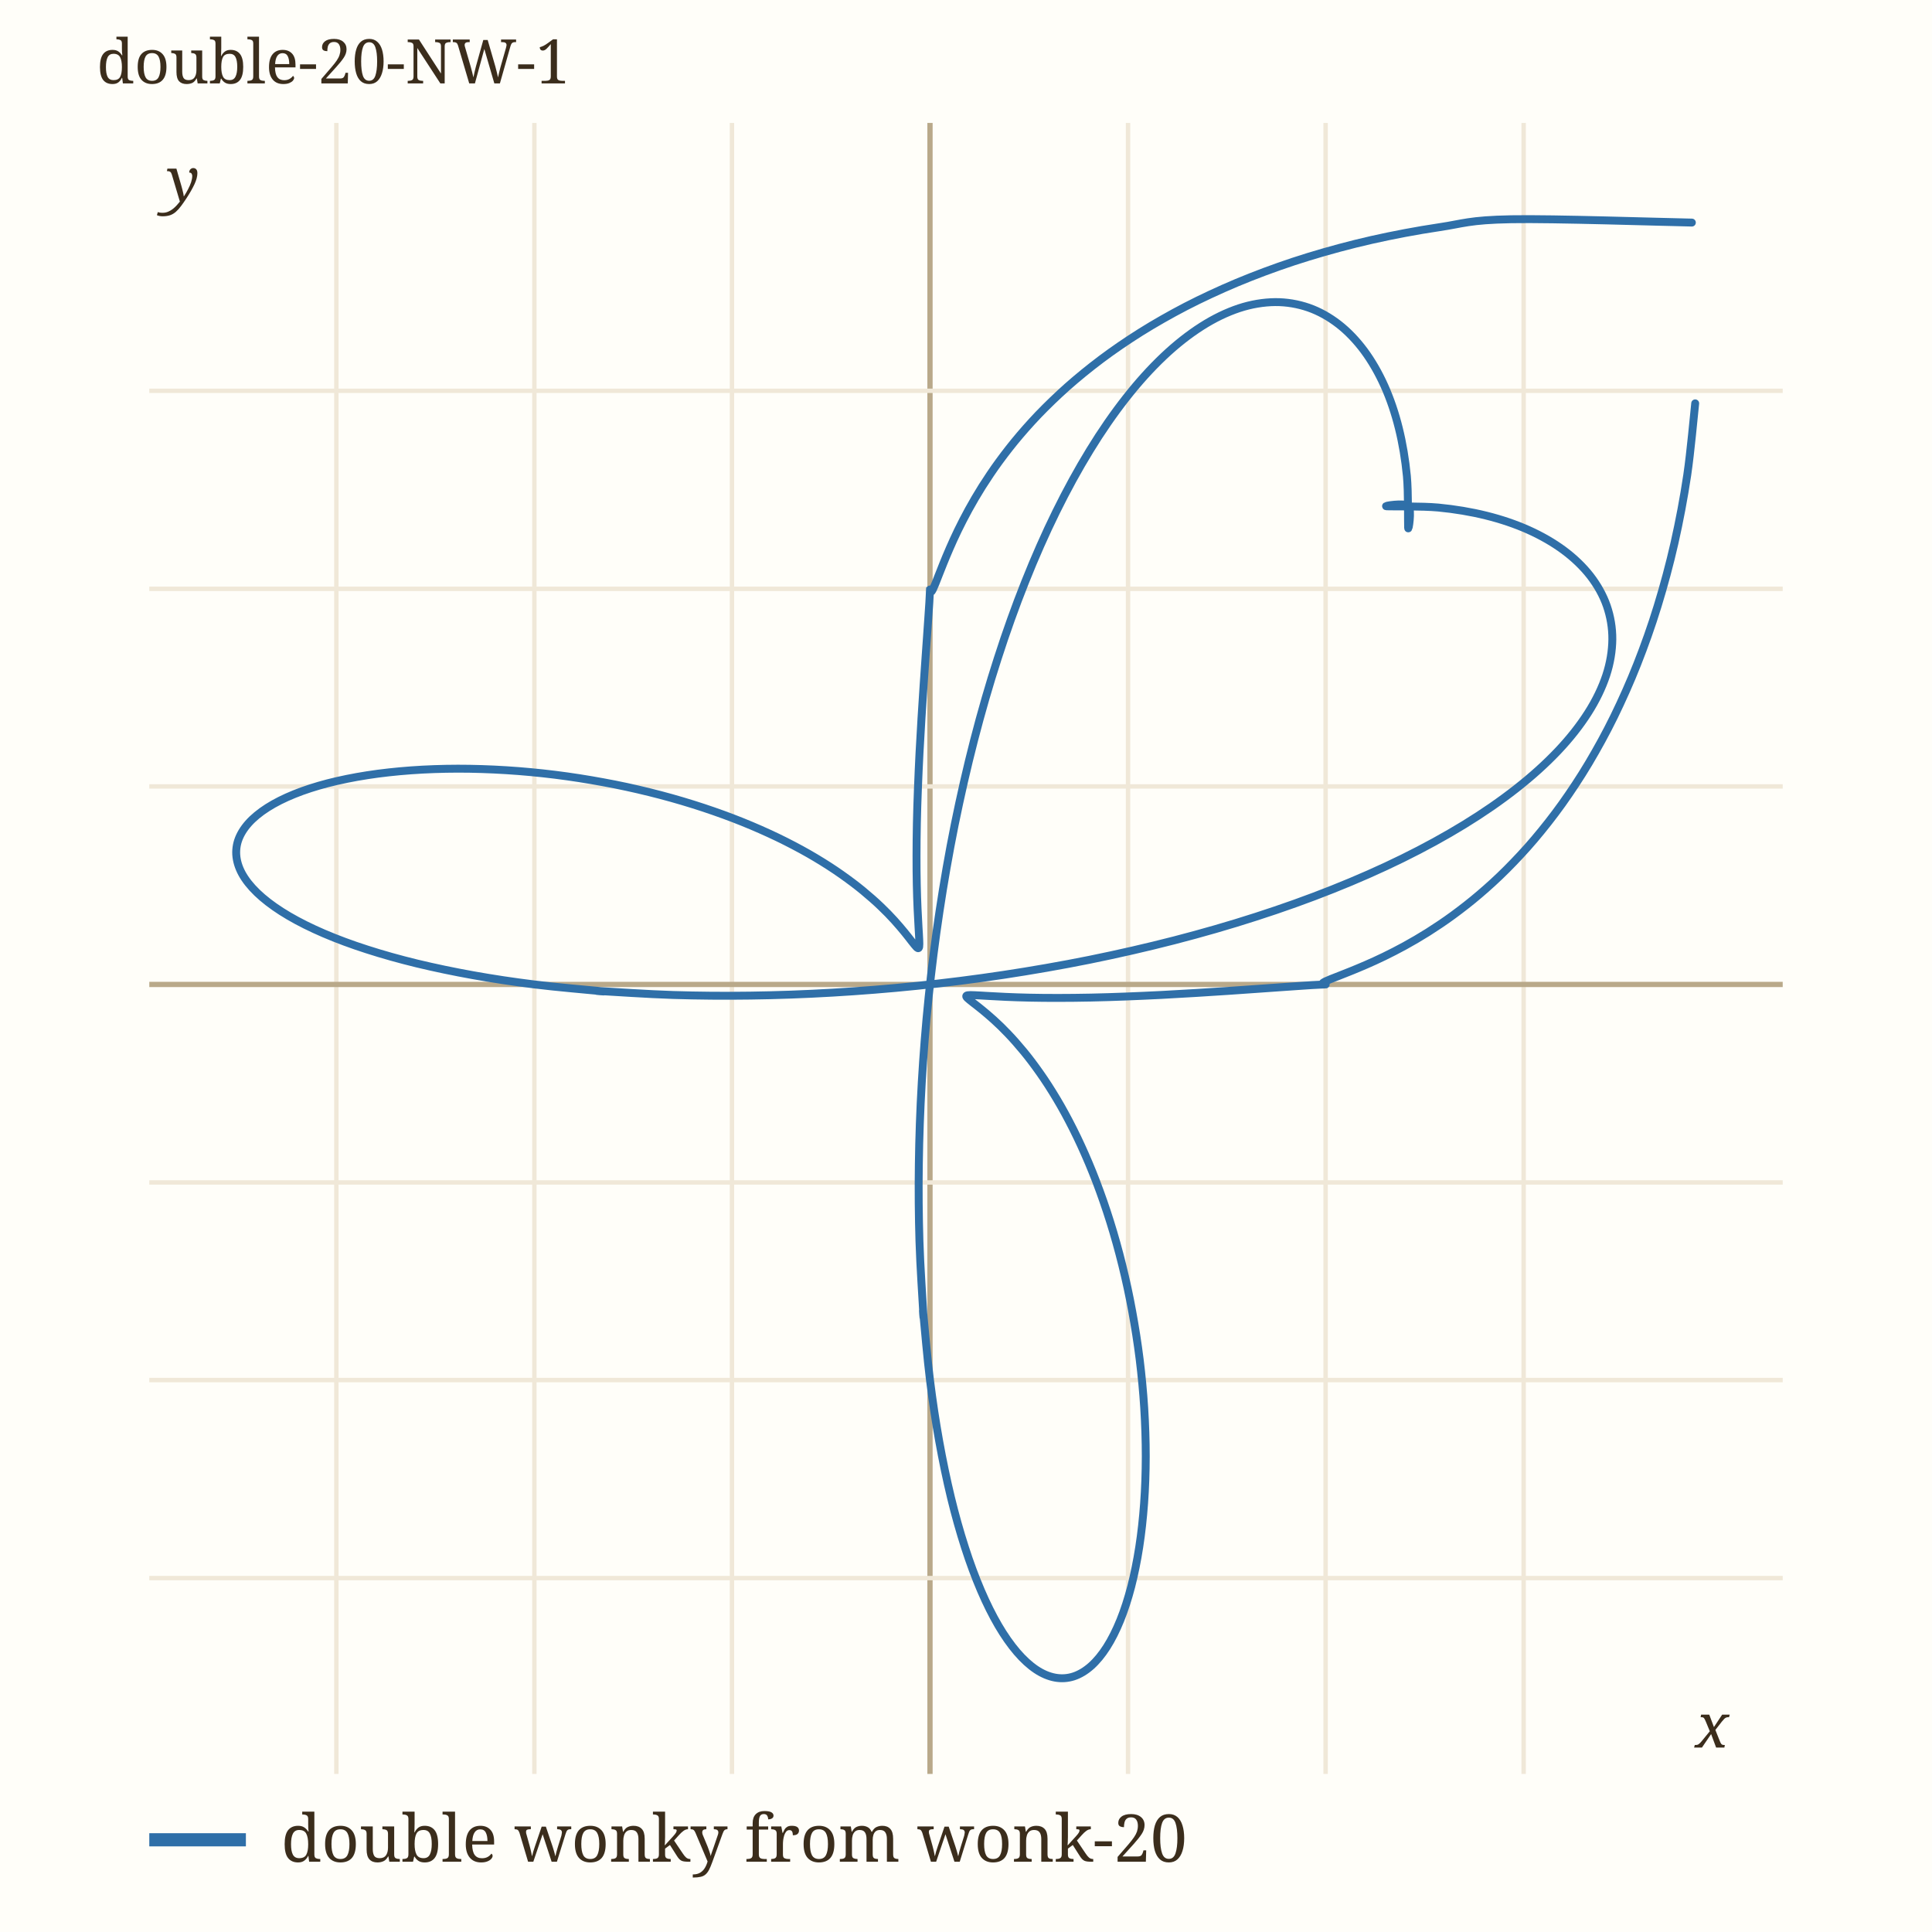
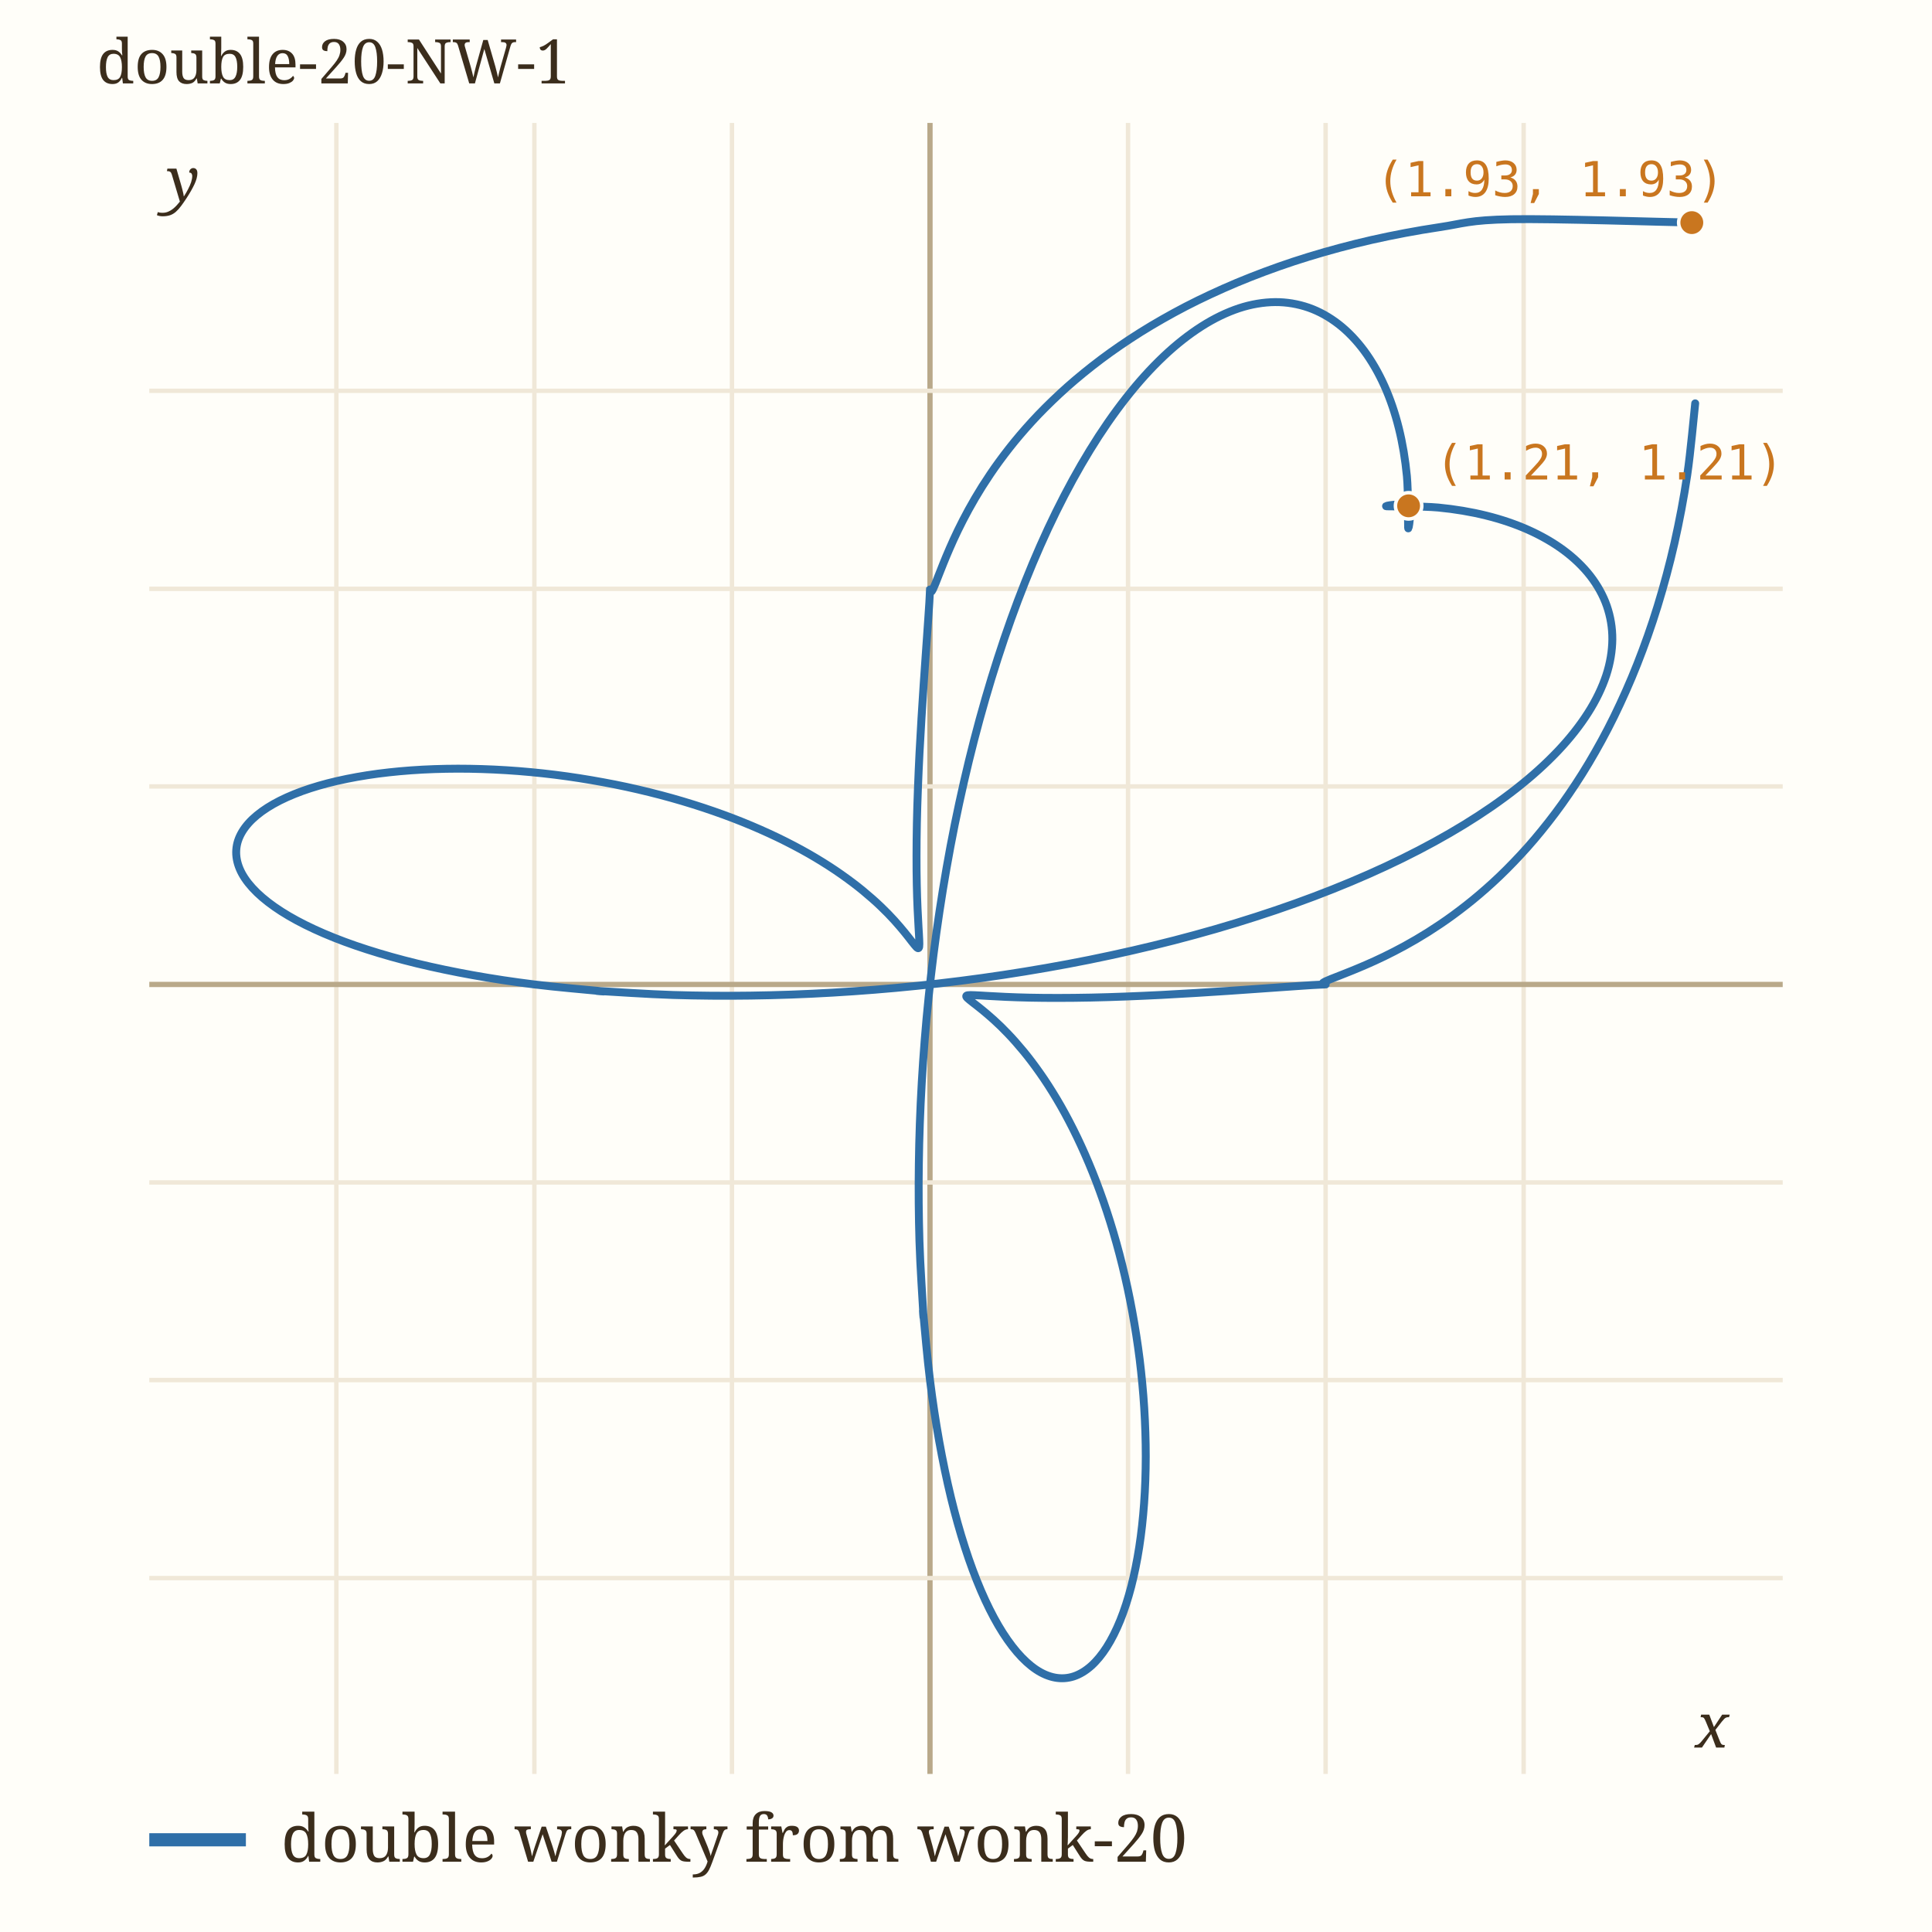
<svg xmlns="http://www.w3.org/2000/svg" viewBox="0 0 440 440" width="440" height="440" role="img" aria-label="double-20-NW-1" data-panel="double-20-NW-1">
  <rect x="0" y="0" width="440" height="440" fill="#fffef9" />
  <clipPath id="clip-double-20-NW-1">
    <rect x="34" y="28" width="372" height="376" />
  </clipPath>
  <g clip-path="url(#clip-double-20-NW-1)">
    <line x1="76.6" x2="76.6" y1="28" y2="404" stroke="#f0e8d8" stroke-width="1" />
    <text x="76.6" y="418.0" font-family="ui-monospace, Menlo, monospace" font-size="11" fill="#9c8a6a" text-anchor="middle">-1.5</text>
    <line x1="121.7" x2="121.7" y1="28" y2="404" stroke="#f0e8d8" stroke-width="1" />
    <text x="121.7" y="418.0" font-family="ui-monospace, Menlo, monospace" font-size="11" fill="#9c8a6a" text-anchor="middle">-1</text>
    <line x1="166.7" x2="166.7" y1="28" y2="404" stroke="#f0e8d8" stroke-width="1" />
    <text x="166.7" y="418.0" font-family="ui-monospace, Menlo, monospace" font-size="11" fill="#9c8a6a" text-anchor="middle">-0.5</text>
    <line x1="211.8" x2="211.8" y1="28" y2="404" stroke="#b9a98a" stroke-width="1.2" />
    <line x1="256.9" x2="256.9" y1="28" y2="404" stroke="#f0e8d8" stroke-width="1" />
    <text x="256.9" y="418.0" font-family="ui-monospace, Menlo, monospace" font-size="11" fill="#9c8a6a" text-anchor="middle">0.5</text>
    <line x1="301.9" x2="301.9" y1="28" y2="404" stroke="#f0e8d8" stroke-width="1" />
    <text x="301.9" y="418.0" font-family="ui-monospace, Menlo, monospace" font-size="11" fill="#9c8a6a" text-anchor="middle">1</text>
    <line x1="347.0" x2="347.0" y1="28" y2="404" stroke="#f0e8d8" stroke-width="1" />
    <text x="347.0" y="418.0" font-family="ui-monospace, Menlo, monospace" font-size="11" fill="#9c8a6a" text-anchor="middle">1.5</text>
    <line x1="34" x2="406" y1="359.4" y2="359.4" stroke="#f0e8d8" stroke-width="1" />
    <text x="28.0" y="363.4" font-family="ui-monospace, Menlo, monospace" font-size="11" fill="#9c8a6a" text-anchor="end">-1.5</text>
    <line x1="34" x2="406" y1="314.3" y2="314.3" stroke="#f0e8d8" stroke-width="1" />
    <text x="28.0" y="318.3" font-family="ui-monospace, Menlo, monospace" font-size="11" fill="#9c8a6a" text-anchor="end">-1</text>
    <line x1="34" x2="406" y1="269.3" y2="269.3" stroke="#f0e8d8" stroke-width="1" />
    <text x="28.0" y="273.3" font-family="ui-monospace, Menlo, monospace" font-size="11" fill="#9c8a6a" text-anchor="end">-0.5</text>
    <line x1="34" x2="406" y1="224.2" y2="224.2" stroke="#b9a98a" stroke-width="1.2" />
    <line x1="34" x2="406" y1="179.1" y2="179.1" stroke="#f0e8d8" stroke-width="1" />
    <text x="28.0" y="183.1" font-family="ui-monospace, Menlo, monospace" font-size="11" fill="#9c8a6a" text-anchor="end">0.5</text>
    <line x1="34" x2="406" y1="134.1" y2="134.1" stroke="#f0e8d8" stroke-width="1" />
    <text x="28.0" y="138.1" font-family="ui-monospace, Menlo, monospace" font-size="11" fill="#9c8a6a" text-anchor="end">1</text>
    <line x1="34" x2="406" y1="89.0" y2="89.0" stroke="#f0e8d8" stroke-width="1" />
    <text x="28.0" y="93.0" font-family="ui-monospace, Menlo, monospace" font-size="11" fill="#9c8a6a" text-anchor="end">1.5</text>
    <path d="M385.31,50.69 C378.45,50.57 353.72,49.75 344.14,49.93 C334.56,50.10 333.12,50.96 327.83,51.74 C322.54,52.53 317.35,53.52 312.37,54.64 C307.40,55.77 302.57,57.08 297.97,58.49 C293.37,59.90 288.95,61.48 284.76,63.13 C280.57,64.78 276.59,66.57 272.83,68.40 C269.07,70.24 265.54,72.19 262.22,74.16 C258.90,76.14 255.81,78.19 252.92,80.25 C250.03,82.32 247.36,84.43 244.88,86.53 C242.40,88.63 240.14,90.76 238.04,92.85 C235.94,94.94 234.04,97.04 232.30,99.08 C230.55,101.13 228.99,103.15 227.55,105.11 C226.12,107.06 224.85,108.98 223.69,110.80 C222.54,112.63 221.52,114.39 220.60,116.06 C219.68,117.72 218.89,119.31 218.17,120.77 C217.45,122.24 216.84,123.62 216.29,124.87 C215.74,126.12 215.28,127.26 214.86,128.28 C214.45,129.29 214.11,130.18 213.80,130.95 C213.50,131.72 213.26,132.36 213.04,132.89 C212.82,133.42 212.66,133.81 212.51,134.12 C212.36,134.42 212.25,134.60 212.16,134.72 C212.07,134.83 212.00,134.83 211.95,134.81 C211.90,134.79 211.87,134.67 211.84,134.58 C211.82,134.49 211.81,134.34 211.80,134.25 C211.79,134.17 211.80,134.07 211.80,134.08 C211.79,134.10 211.80,134.14 211.79,134.35 C211.78,134.55 211.77,134.83 211.75,135.31 C211.73,135.78 211.70,136.39 211.65,137.20 C211.60,138.02 211.53,139.00 211.45,140.20 C211.37,141.40 211.28,142.81 211.16,144.40 C211.05,146.00 210.92,147.82 210.78,149.80 C210.64,151.77 210.49,153.96 210.33,156.26 C210.18,158.56 210.01,161.06 209.86,163.60 C209.70,166.13 209.55,168.82 209.41,171.49 C209.28,174.16 209.15,176.92 209.05,179.60 C208.95,182.27 208.86,184.98 208.81,187.53 C208.76,190.09 208.73,192.61 208.73,194.94 C208.72,197.27 208.75,199.49 208.79,201.50 C208.83,203.50 208.90,205.35 208.97,206.96 C209.04,208.57 209.13,209.98 209.19,211.16 C209.25,212.34 209.33,213.30 209.35,214.04 C209.38,214.77 209.39,215.28 209.34,215.60 C209.28,215.91 209.20,216.00 209.02,215.93 C208.84,215.86 208.60,215.58 208.26,215.17 C207.91,214.77 207.49,214.18 206.94,213.49 C206.39,212.81 205.75,211.97 204.96,211.07 C204.18,210.16 203.28,209.14 202.23,208.07 C201.18,207.01 200.00,205.85 198.66,204.68 C197.32,203.50 195.84,202.26 194.19,201.02 C192.55,199.79 190.76,198.51 188.80,197.25 C186.84,195.99 184.72,194.71 182.44,193.47 C180.16,192.23 177.72,190.99 175.12,189.80 C172.53,188.61 169.77,187.44 166.87,186.33 C163.98,185.23 160.92,184.16 157.75,183.17 C154.59,182.18 151.27,181.25 147.87,180.41 C144.47,179.57 140.94,178.80 137.36,178.15 C133.79,177.49 130.11,176.91 126.43,176.45 C122.76,176.00 119.01,175.64 115.31,175.41 C111.62,175.18 107.89,175.06 104.28,175.06 C100.66,175.07 97.05,175.19 93.62,175.44 C90.18,175.69 86.80,176.06 83.65,176.55 C80.49,177.04 77.45,177.66 74.68,178.37 C71.91,179.09 69.30,179.93 67.01,180.86 C64.71,181.79 62.64,182.83 60.90,183.94 C59.16,185.05 57.69,186.26 56.58,187.51 C55.46,188.77 54.66,190.11 54.21,191.47 C53.77,192.83 53.67,194.26 53.93,195.69 C54.19,197.12 54.80,198.59 55.77,200.04 C56.74,201.49 58.08,202.96 59.75,204.39 C61.42,205.82 63.45,207.25 65.79,208.62 C68.13,209.99 70.82,211.33 73.78,212.60 C76.75,213.87 80.04,215.10 83.57,216.23 C87.10,217.37 90.94,218.45 94.97,219.43 C99.00,220.40 103.30,221.30 107.75,222.10 C112.20,222.90 116.83,223.60 121.68,224.20 C126.52,224.81 134.29,225.47 136.81,225.72 C139.34,225.97 134.07,225.57 136.81,225.72 C139.56,225.87 147.61,226.43 153.30,226.60 C158.99,226.77 164.91,226.83 170.95,226.74 C176.99,226.66 183.24,226.44 189.55,226.07 C195.86,225.70 202.34,225.19 208.83,224.52 C215.32,223.85 221.92,223.02 228.47,222.03 C235.03,221.04 241.64,219.89 248.14,218.58 C254.64,217.26 261.14,215.78 267.46,214.15 C273.77,212.52 280.03,210.72 286.03,208.78 C292.04,206.85 297.91,204.75 303.48,202.53 C309.04,200.32 314.41,197.95 319.41,195.49 C324.41,193.03 329.15,190.43 333.47,187.78 C337.80,185.13 341.80,182.36 345.36,179.56 C348.92,176.77 352.10,173.89 354.82,171.02 C357.54,168.15 359.83,165.23 361.66,162.36 C363.49,159.50 364.87,156.61 365.80,153.82 C366.72,151.02 367.17,148.25 367.20,145.61 C367.22,142.97 366.77,140.39 365.94,137.98 C365.10,135.57 363.80,133.26 362.17,131.15 C360.53,129.04 358.47,127.07 356.13,125.33 C353.78,123.59 351.05,122.02 348.11,120.70 C345.17,119.38 341.89,118.27 338.46,117.42 C335.04,116.57 331.34,115.95 327.57,115.59 C323.80,115.24 316.96,115.37 315.82,115.31 C314.69,115.25 319.95,114.42 320.76,115.24 C321.58,116.05 320.75,121.31 320.69,120.18 C320.63,119.04 320.76,112.20 320.41,108.43 C320.05,104.66 319.43,100.96 318.58,97.54 C317.73,94.11 316.62,90.83 315.30,87.89 C313.98,84.95 312.41,82.22 310.67,79.87 C308.93,77.53 306.96,75.47 304.85,73.83 C302.74,72.20 300.43,70.90 298.02,70.06 C295.61,69.23 293.03,68.78 290.39,68.80 C287.75,68.83 284.98,69.28 282.18,70.20 C279.39,71.13 276.50,72.51 273.64,74.34 C270.77,76.17 267.85,78.46 264.98,81.18 C262.11,83.90 259.23,87.08 256.44,90.64 C253.64,94.20 250.87,98.20 248.22,102.53 C245.57,106.85 242.97,111.59 240.51,116.59 C238.05,121.59 235.68,126.96 233.47,132.52 C231.25,138.09 229.15,143.96 227.22,149.97 C225.28,155.97 223.48,162.23 221.85,168.54 C220.22,174.86 218.74,181.36 217.42,187.86 C216.11,194.36 214.96,200.97 213.97,207.53 C212.98,214.08 212.15,220.68 211.48,227.17 C210.81,233.66 210.30,240.14 209.93,246.45 C209.56,252.76 209.34,259.01 209.26,265.05 C209.17,271.09 209.23,277.01 209.40,282.70 C209.57,288.39 210.13,296.44 210.28,299.19 C210.43,301.93 210.03,296.66 210.28,299.19 C210.53,301.71 211.19,309.48 211.80,314.32 C212.40,319.17 213.10,323.80 213.90,328.25 C214.70,332.70 215.60,337.00 216.57,341.03 C217.55,345.06 218.63,348.90 219.77,352.43 C220.90,355.96 222.13,359.25 223.40,362.22 C224.67,365.18 226.01,367.87 227.38,370.21 C228.75,372.55 230.18,374.58 231.61,376.25 C233.04,377.92 234.51,379.26 235.96,380.23 C237.41,381.20 238.88,381.81 240.31,382.07 C241.74,382.33 243.17,382.23 244.53,381.79 C245.89,381.34 247.23,380.54 248.49,379.42 C249.74,378.31 250.95,376.84 252.06,375.10 C253.17,373.36 254.21,371.29 255.14,368.99 C256.07,366.70 256.91,364.09 257.63,361.32 C258.34,358.55 258.96,355.51 259.45,352.35 C259.94,349.20 260.31,345.82 260.56,342.38 C260.81,338.95 260.93,335.34 260.94,331.72 C260.94,328.11 260.82,324.38 260.59,320.69 C260.36,316.99 260.00,313.24 259.55,309.57 C259.09,305.89 258.51,302.21 257.85,298.64 C257.20,295.06 256.43,291.53 255.59,288.13 C254.75,284.73 253.82,281.41 252.83,278.25 C251.84,275.08 250.77,272.02 249.67,269.13 C248.56,266.23 247.39,263.47 246.20,260.88 C245.01,258.28 243.77,255.84 242.53,253.56 C241.29,251.28 240.01,249.16 238.75,247.20 C237.49,245.24 236.21,243.45 234.98,241.81 C233.74,240.16 232.50,238.68 231.32,237.34 C230.15,236.00 228.99,234.82 227.93,233.77 C226.86,232.72 225.84,231.82 224.93,231.04 C224.03,230.25 223.19,229.61 222.51,229.06 C221.82,228.51 221.23,228.09 220.83,227.74 C220.42,227.40 220.14,227.16 220.07,226.98 C220.00,226.80 220.09,226.72 220.40,226.66 C220.72,226.61 221.23,226.62 221.96,226.65 C222.70,226.67 223.66,226.75 224.84,226.81 C226.02,226.87 227.43,226.96 229.04,227.03 C230.65,227.10 232.50,227.17 234.50,227.21 C236.51,227.25 238.73,227.28 241.06,227.27 C243.39,227.27 245.91,227.24 248.47,227.19 C251.02,227.14 253.73,227.05 256.40,226.95 C259.08,226.85 261.84,226.72 264.51,226.59 C267.18,226.45 269.87,226.30 272.40,226.14 C274.94,225.99 277.44,225.82 279.74,225.67 C282.04,225.51 284.23,225.36 286.20,225.22 C288.18,225.08 290.00,224.95 291.60,224.84 C293.19,224.72 294.60,224.63 295.80,224.55 C297.00,224.47 297.98,224.40 298.80,224.35 C299.61,224.30 300.22,224.27 300.69,224.25 C301.17,224.23 301.45,224.22 301.65,224.21 C301.86,224.20 301.90,224.21 301.92,224.20 C301.93,224.20 301.83,224.21 301.75,224.20 C301.66,224.19 301.51,224.18 301.42,224.16 C301.33,224.13 301.21,224.10 301.19,224.05 C301.17,224.00 301.17,223.93 301.28,223.84 C301.40,223.75 301.58,223.64 301.88,223.49 C302.19,223.34 302.58,223.18 303.11,222.96 C303.64,222.74 304.28,222.50 305.05,222.20 C305.82,221.89 306.71,221.55 307.72,221.14 C308.74,220.72 309.88,220.26 311.13,219.71 C312.38,219.16 313.76,218.55 315.23,217.83 C316.69,217.11 318.28,216.32 319.94,215.40 C321.61,214.48 323.37,213.46 325.20,212.31 C327.02,211.15 328.94,209.88 330.89,208.45 C332.85,207.01 334.87,205.45 336.92,203.70 C338.96,201.96 341.06,200.06 343.15,197.96 C345.24,195.86 347.37,193.60 349.47,191.12 C351.57,188.64 353.68,185.97 355.75,183.08 C357.81,180.19 359.86,177.10 361.84,173.78 C363.81,170.46 365.76,166.93 367.60,163.17 C369.43,159.41 371.22,155.43 372.87,151.24 C374.52,147.05 376.10,142.63 377.51,138.03 C378.92,133.43 380.23,128.60 381.36,123.63 C382.48,118.65 383.47,113.46 384.26,108.17 C385.04,102.88 385.77,94.58 386.07,91.86" fill="none" stroke="#2f6fa8" stroke-width="1.8" stroke-linecap="round" data-path="double-20-NW-1" />
+     <circle cx="320.8" cy="115.2" r="3" fill="#c9761f" stroke="#fffef9" stroke-width="0.8" />
+     <text x="326.8" y="109.2" font-family="ui-monospace, Menlo, monospace" font-size="11" fill="#c9761f">(1.21, 1.21)</text>
+     <circle cx="385.3" cy="50.7" r="3" fill="#c9761f" stroke="#fffef9" stroke-width="0.8" />
+     <text x="313.3" y="44.7" font-family="ui-monospace, Menlo, monospace" font-size="11" fill="#c9761f">(1.93, 1.93)</text>
  </g>
  <text x="386.1" y="398.0" font-family="Georgia, serif" font-size="14" font-style="italic" fill="#3b2d1c">x</text>
  <text x="38.0" y="45.9" font-family="Georgia, serif" font-size="14" font-style="italic" fill="#3b2d1c">y</text>
  <text x="22" y="19" font-family="Georgia, serif" font-size="14" fill="#3b2d1c">double-20-NW-1</text>
  <line x1="34" x2="56" y1="419" y2="419" stroke="#2f6fa8" stroke-width="3" />
  <text x="64" y="424" font-family="Georgia, serif" font-size="15" fill="#3b2d1c">double wonky from wonk-20</text>
</svg>
